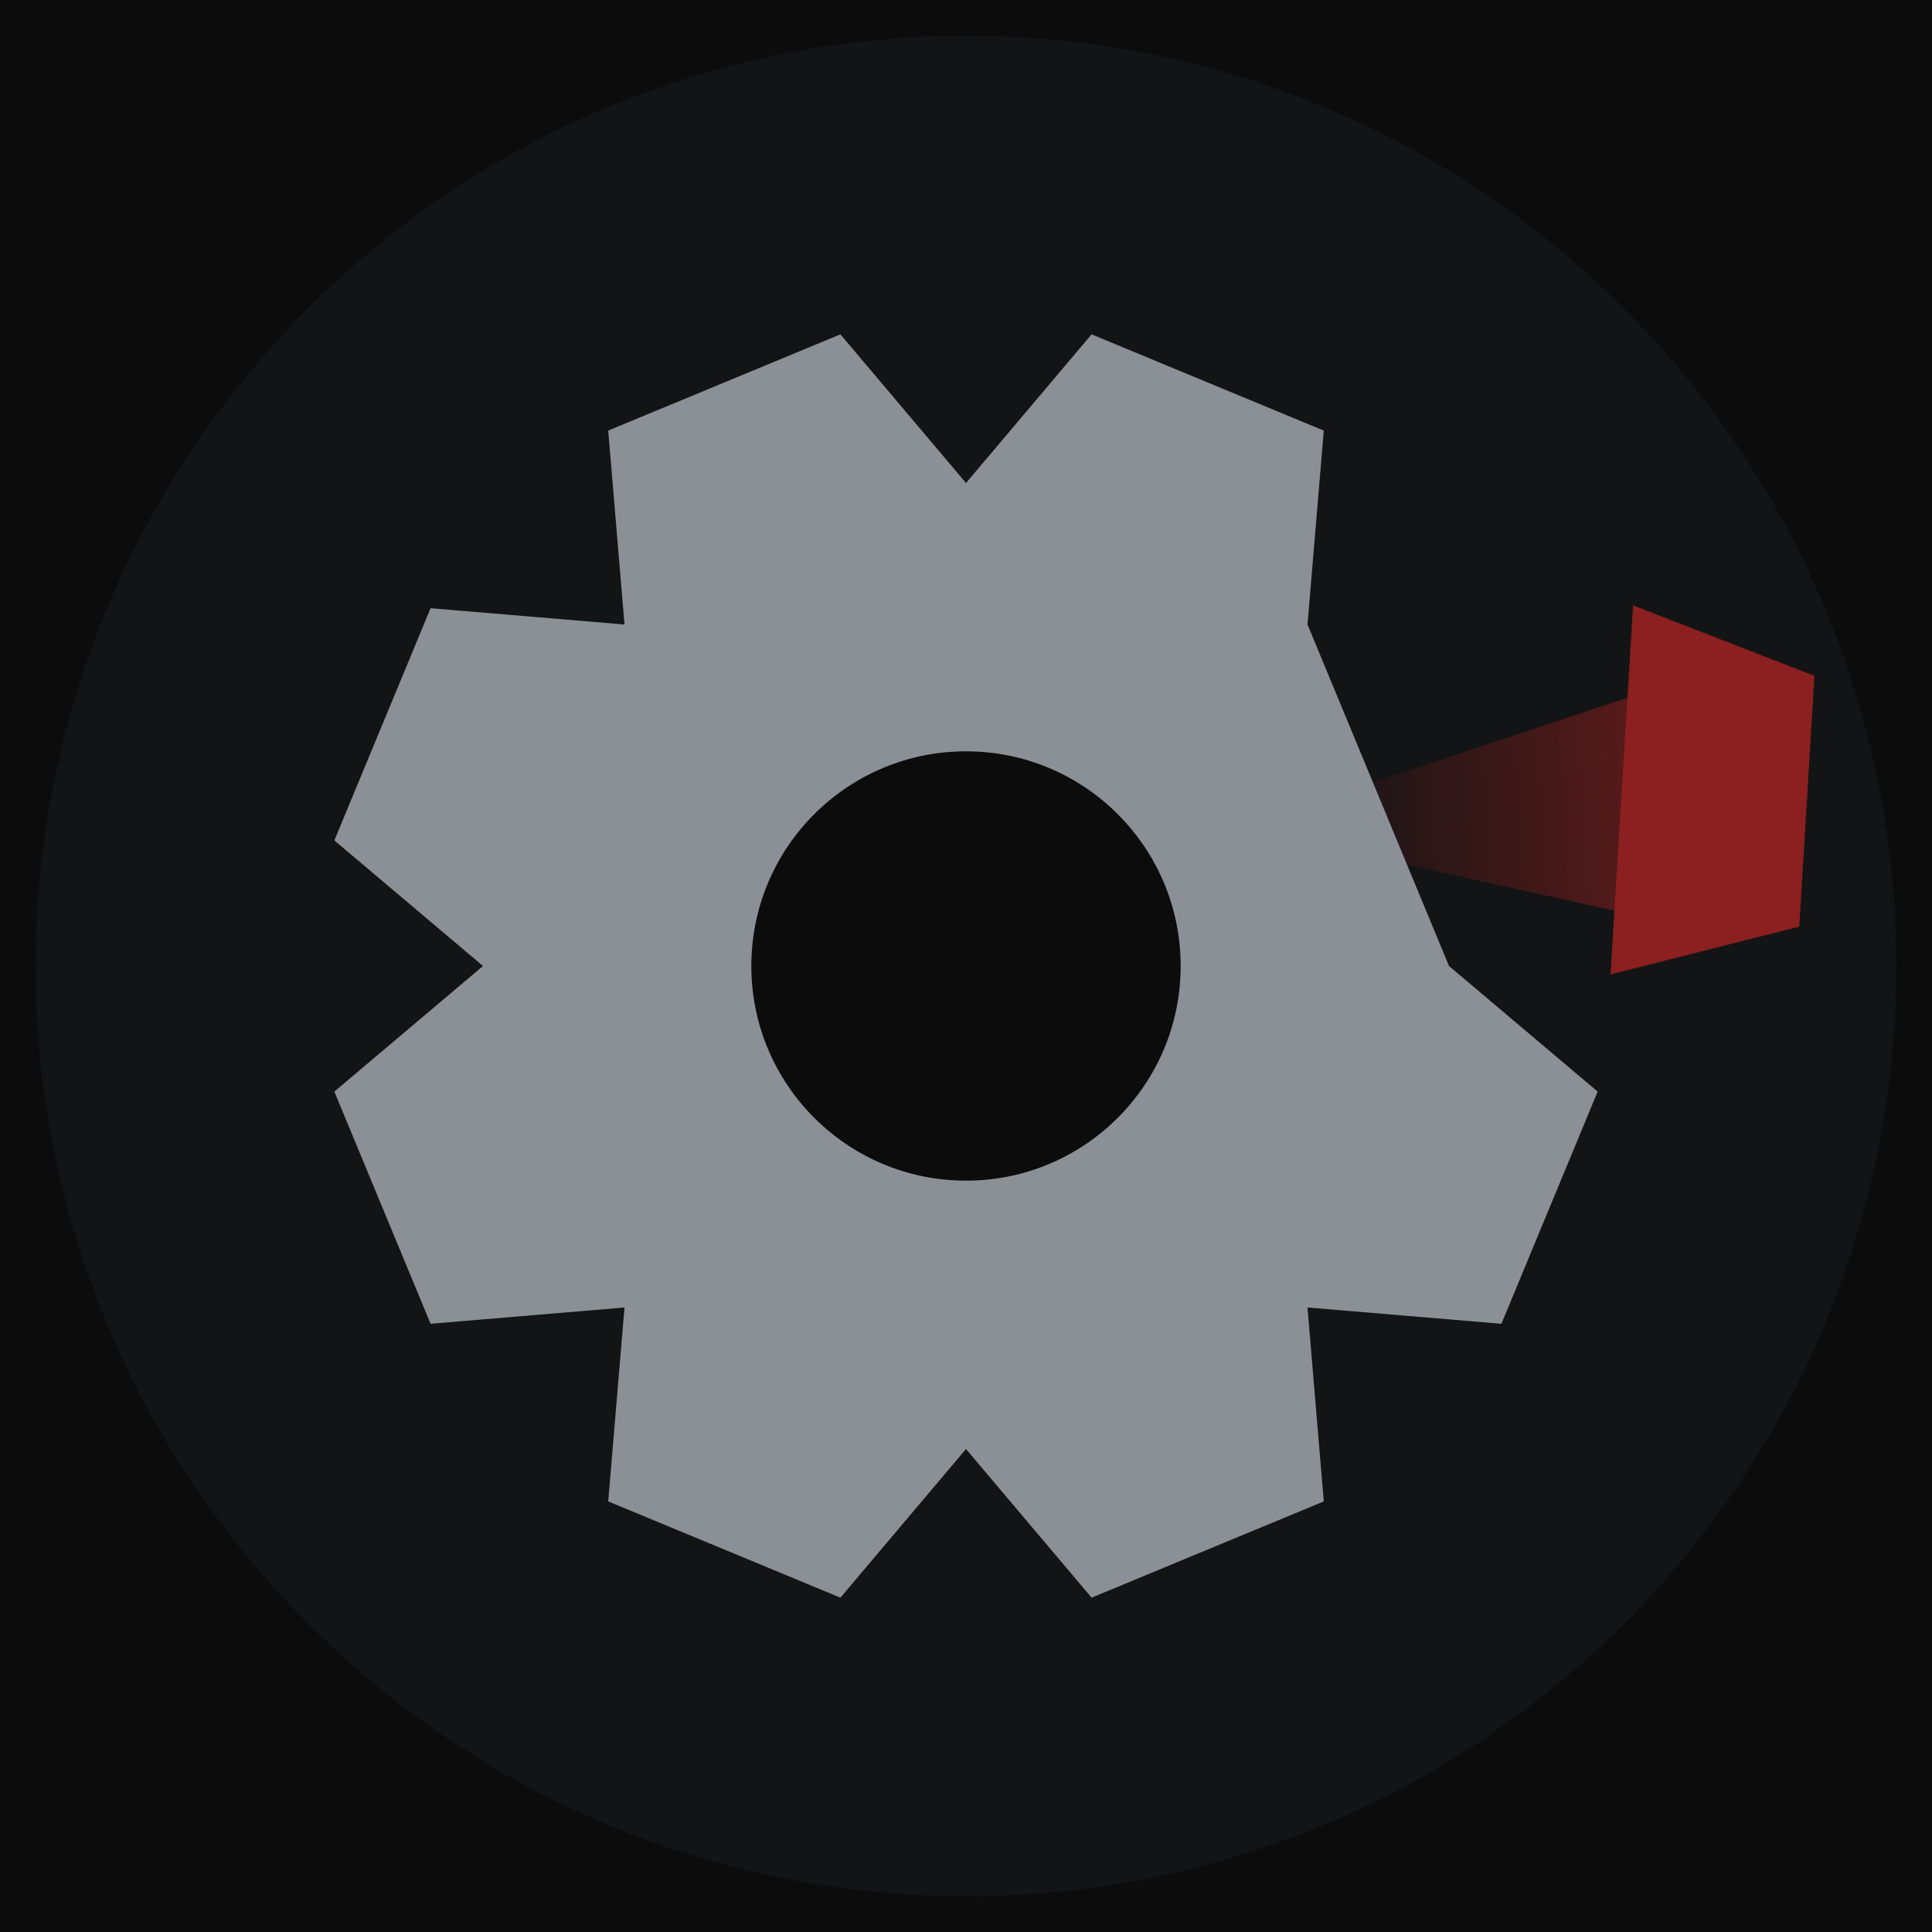
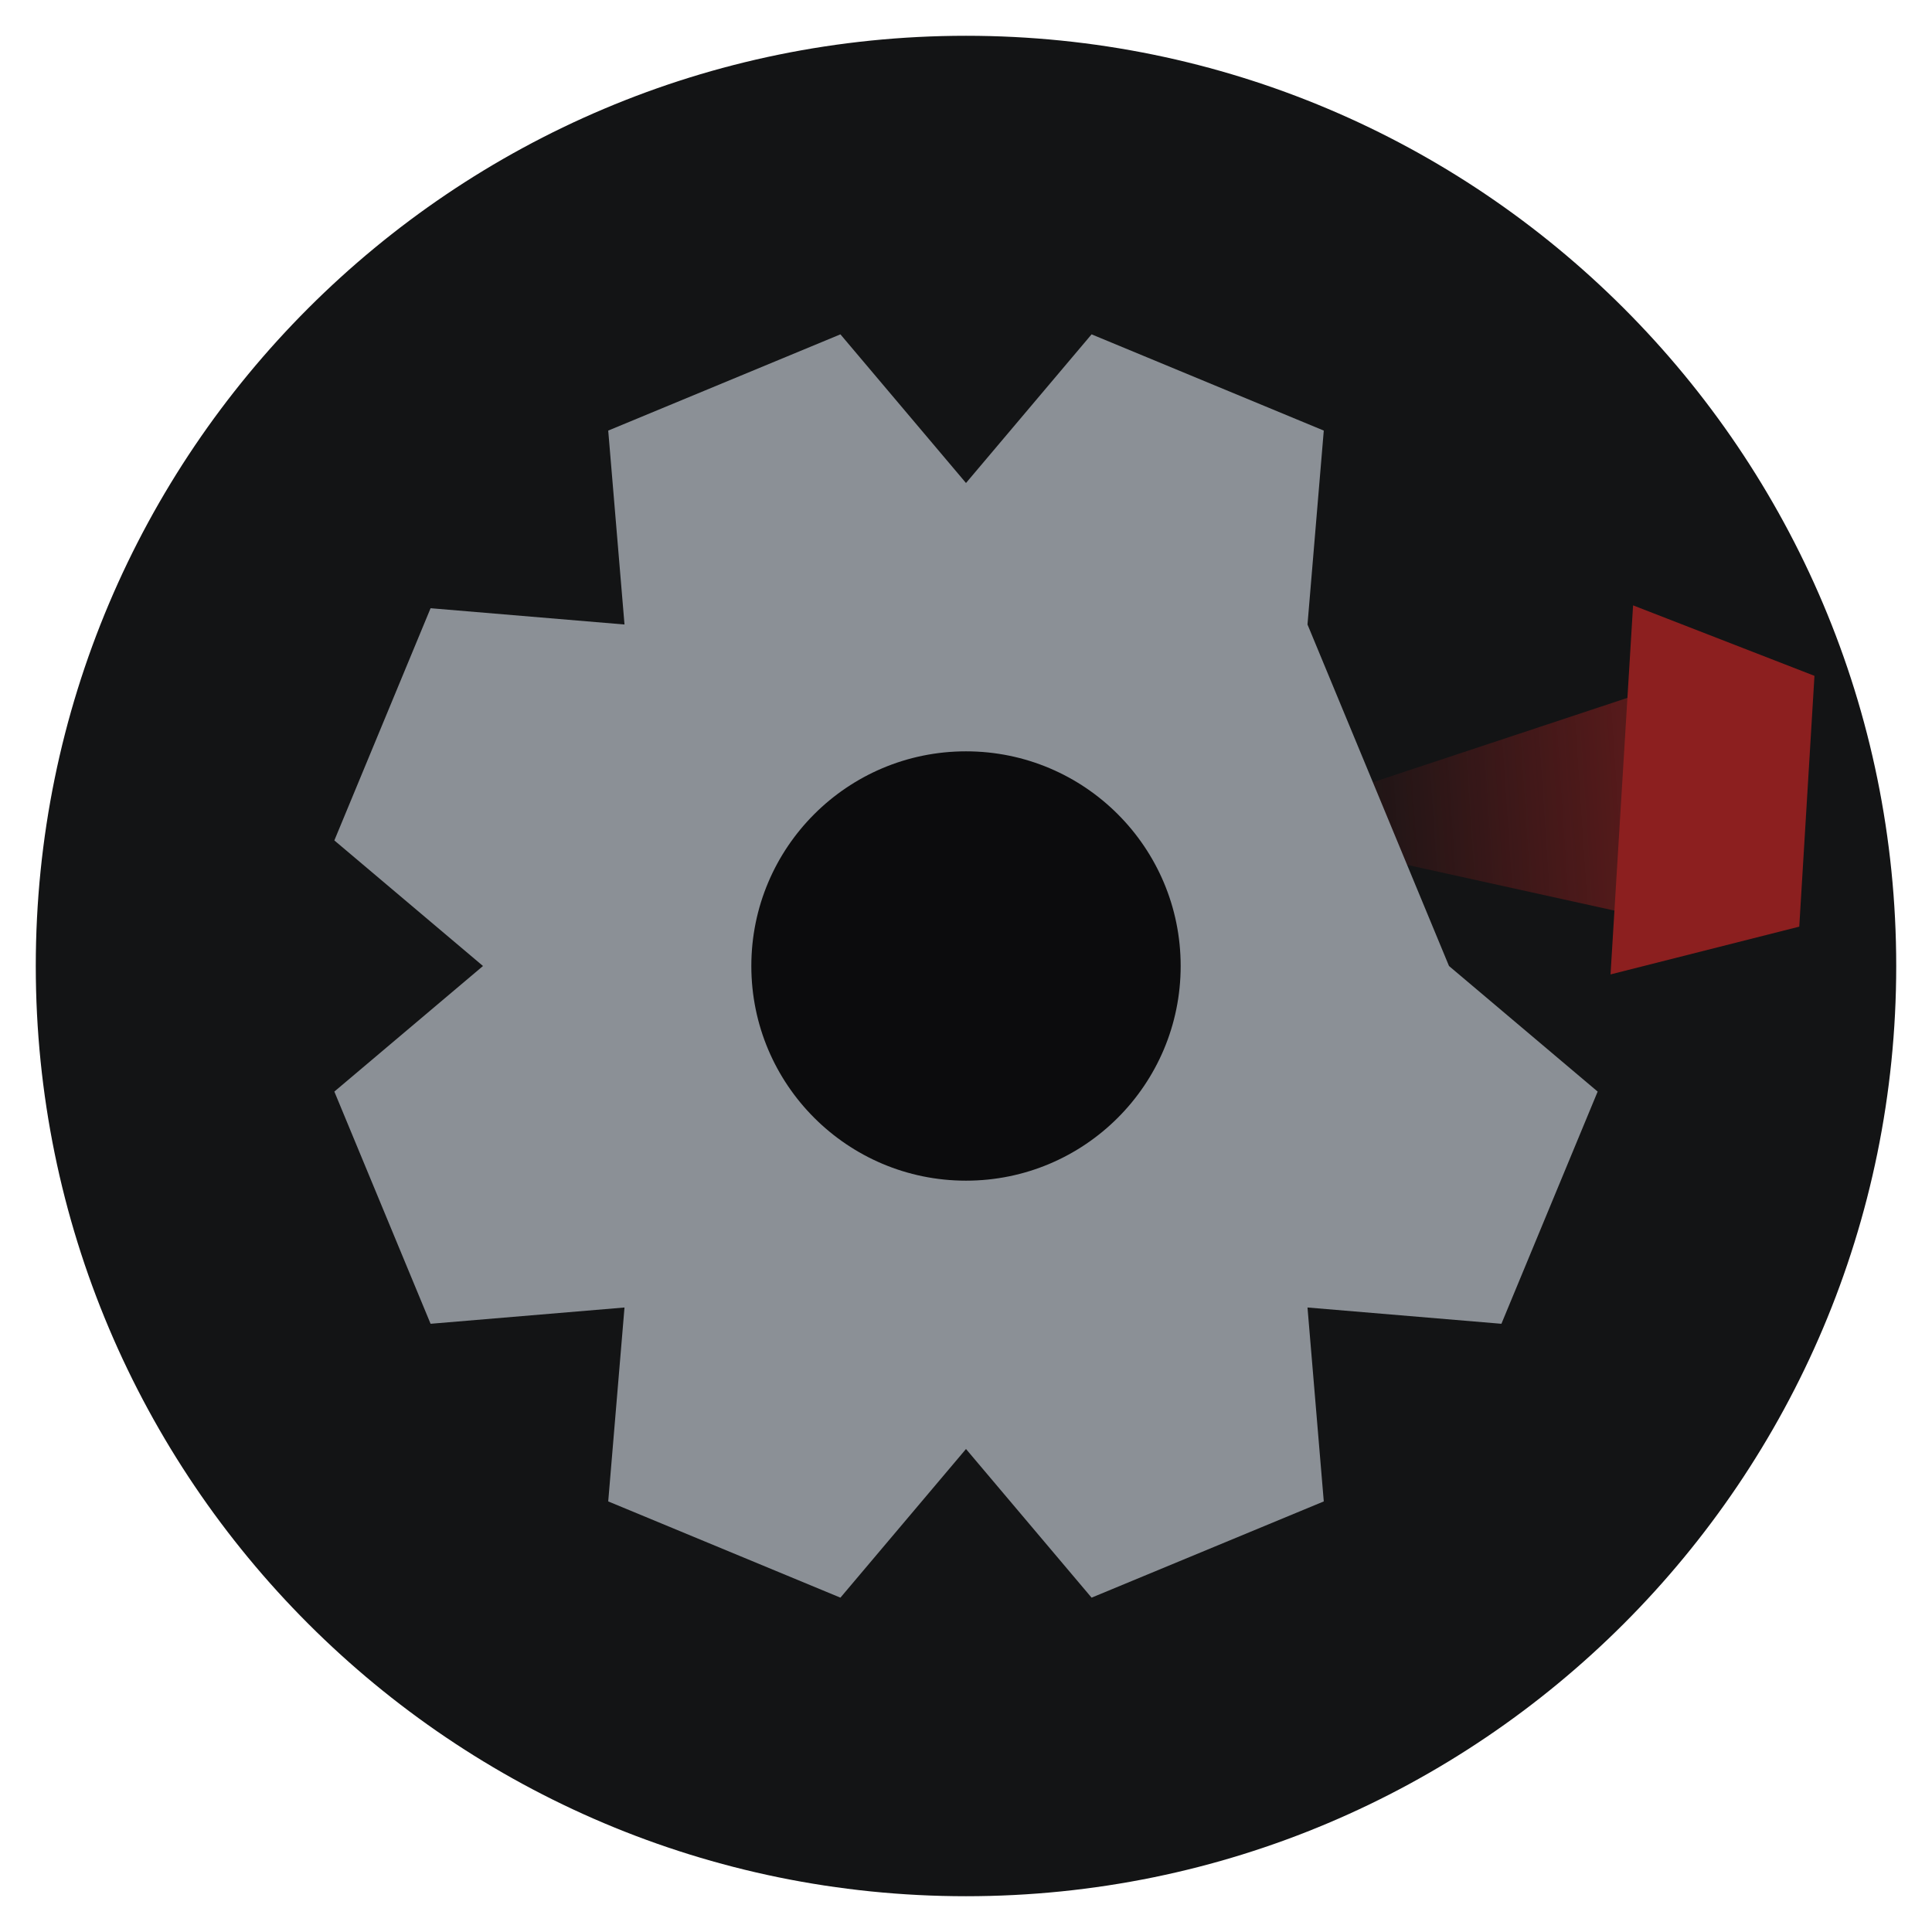
<svg xmlns="http://www.w3.org/2000/svg" width="432" height="432" viewBox="0 0 108 108">
  <defs>
    <linearGradient id="trail" x1="73.4" y1="46.0" x2="95.8" y2="44.5" gradientUnits="userSpaceOnUse">
      <stop offset="0%" stop-color="#8C1F1F" stop-opacity="0" />
      <stop offset="100%" stop-color="#8C1F1F" stop-opacity="0.7" />
    </linearGradient>
  </defs>
-   <rect width="108" height="108" fill="#0c0c0d" />
  <circle cx="54" cy="54" r="52" fill="#131415" />
  <path d="M 73.23,47.15 L 94.77,51.90 L 96.89,37.05 L 73.57,44.78 Z" fill="url(#trail)" />
  <path d="M 54.00,27.00 L 61.02,18.69 L 74.00,24.07 L 73.09,34.91 L 81.00,54.00 L 89.31,61.02 L 83.93,74.00 L 73.09,73.09 L 73.09,73.09 L 74.00,83.93 L 61.02,89.31 L 54.00,81.00 L 54.00,81.00 L 46.98,89.31 L 34.00,83.93 L 34.91,73.09 L 34.91,73.09 L 24.07,74.00 L 18.69,61.02 L 27.00,54.00 L 27.00,54.00 L 18.69,46.98 L 24.07,34.00 L 34.91,34.91 L 34.91,34.91 L 34.00,24.07 L 46.98,18.69 L 54.00,27.00 Z" fill="#8B9096" />
  <path d="M 91.29,33.84 L 101.43,37.78 L 100.58,51.80 L 90.03,54.47 Z" fill="#8C1F1F" />
  <circle cx="54" cy="54" r="12" fill="#0c0c0d" />
</svg>
